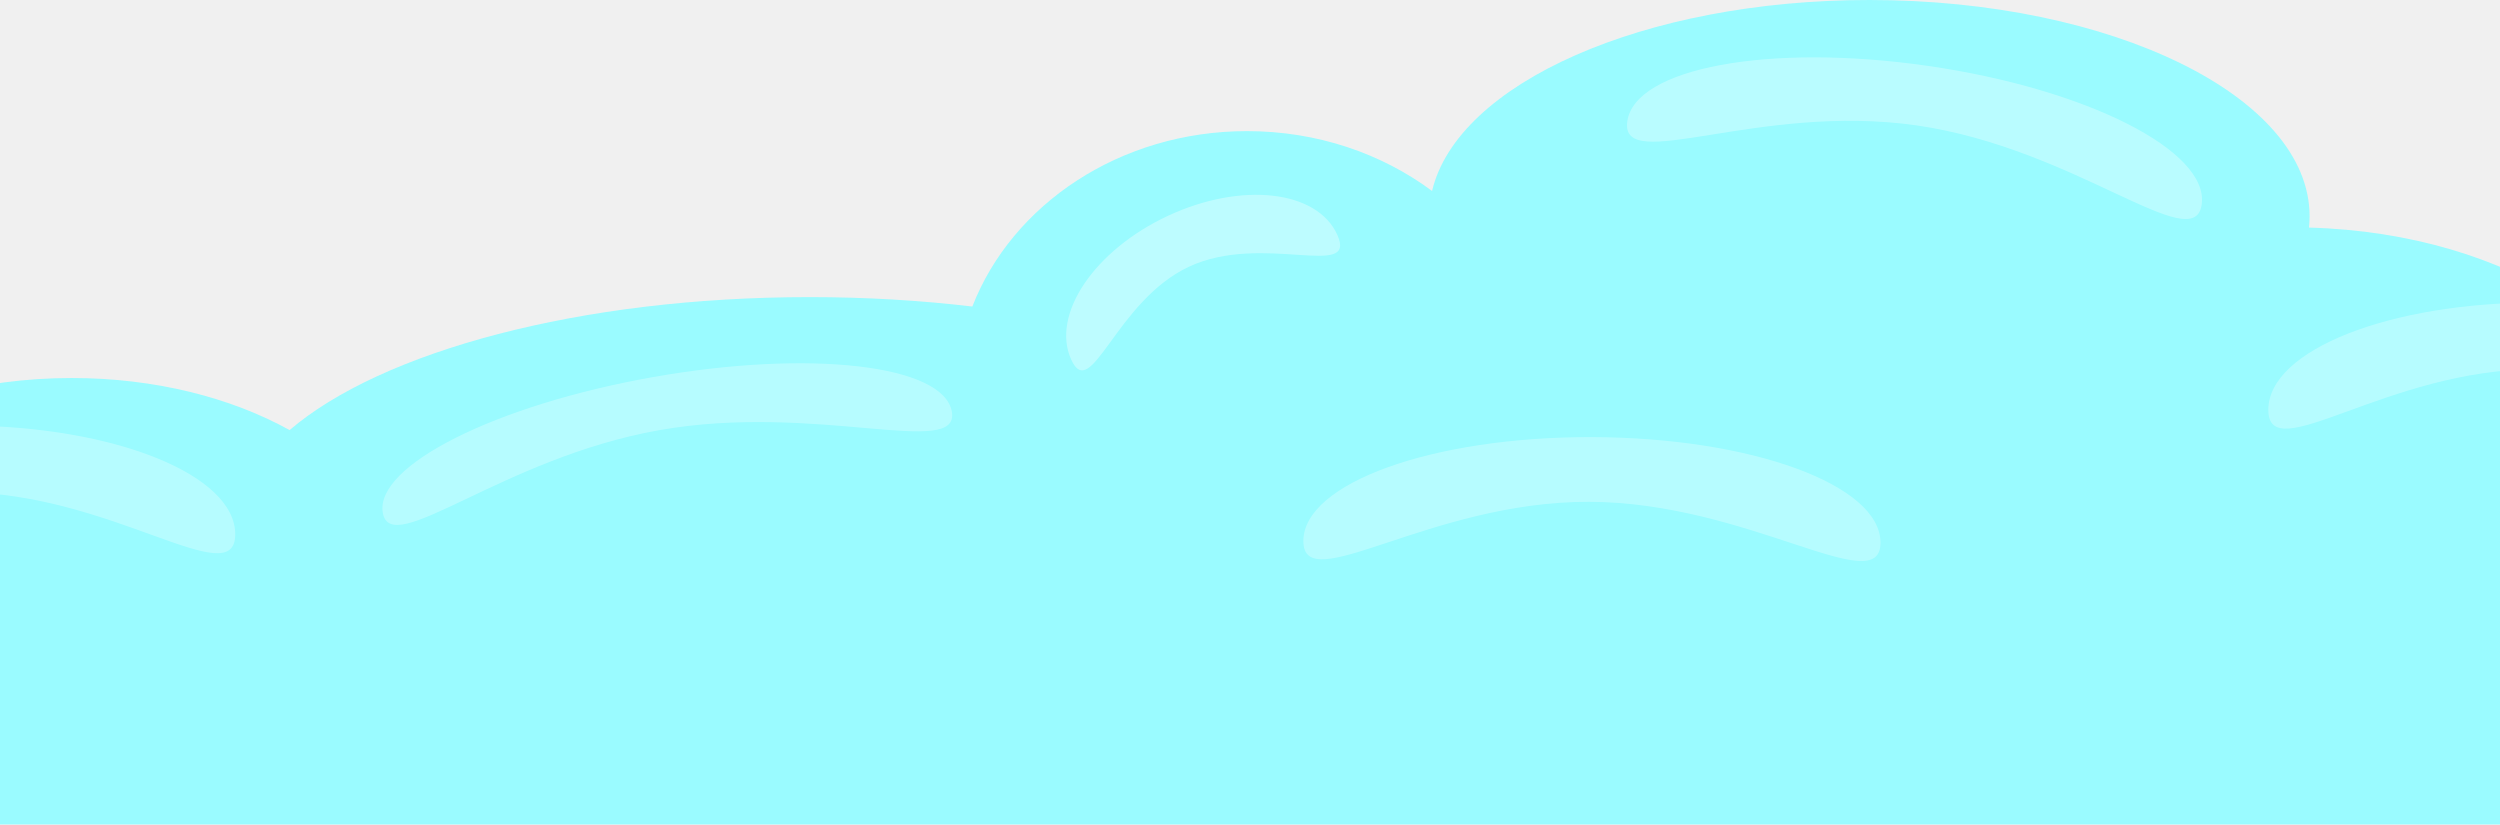
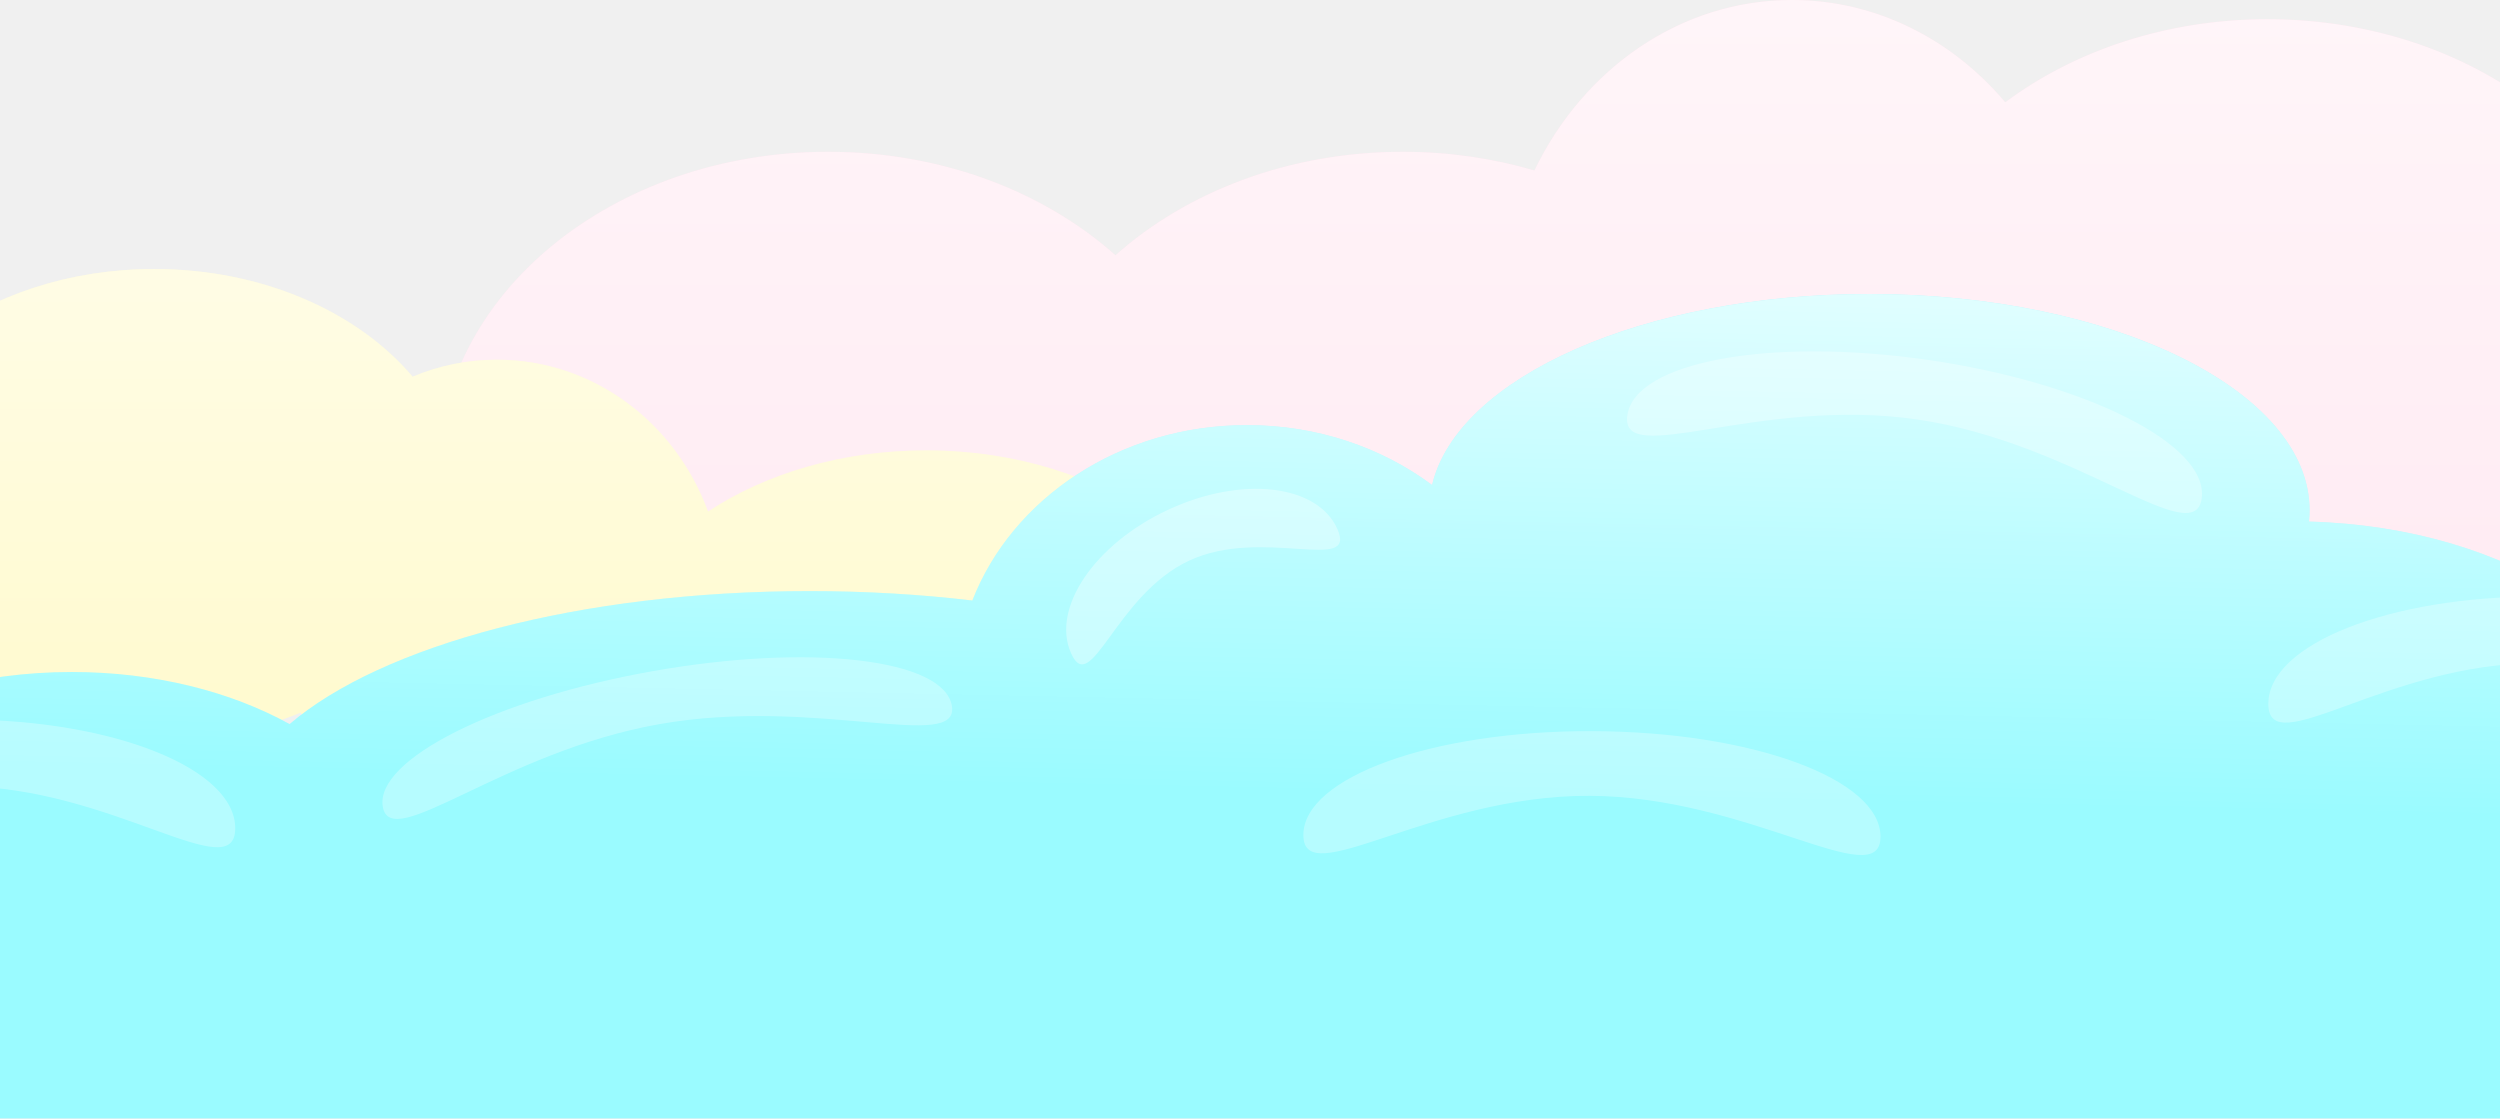
- <svg xmlns="http://www.w3.org/2000/svg" width="1301" height="429" viewBox="0 0 1301 429" fill="none">
-   <path fill-rule="evenodd" clip-rule="evenodd" d="M-11.499 419.428V429L1303.51 429V349.333C1355.98 326.632 1390.46 288.206 1390.46 244.624C1390.46 176.687 1306.65 121.277 1201.59 118.434C1201.8 116.473 1201.91 114.499 1201.91 112.513C1201.91 50.374 1099.33 6.10352e-05 972.806 6.10352e-05C855.319 6.10352e-05 758.487 43.431 745.247 99.385C719.073 79.924 685.52 68.234 648.937 68.234C582.876 68.234 526.694 106.355 506.003 159.519C479.148 156.327 450.721 154.614 421.302 154.614C301.709 154.614 198.518 182.918 150.712 223.814C120.185 206.915 80.601 196.716 37.349 196.716C-59.233 196.716 -137.53 247.577 -137.53 310.317C-137.53 362.044 -84.31 405.696 -11.499 419.428Z" fill="#9AFBFF" />
-   <path d="M1145.77 106.385C1141.93 134.275 1080.07 77.2 997.522 65.275C914.976 53.35 843.003 91.091 846.848 63.201C850.694 35.311 920.728 22.369 1003.27 34.294C1085.82 46.219 1149.62 78.495 1145.77 106.385Z" fill="white" fill-opacity="0.31" />
-   <path d="M495.356 214.316C499.496 238.792 424.757 209.375 342.978 223.868C261.199 238.361 203.348 291.274 199.208 266.799C195.068 242.324 258.007 210.734 339.786 196.241C421.565 181.749 491.216 189.841 495.356 214.316Z" fill="white" fill-opacity="0.28" />
-   <path d="M978.614 282.467C978.523 312.573 909.987 261.406 827.05 261.142C744.114 260.878 678.184 311.618 678.276 281.512C678.367 251.406 745.674 227.214 828.611 227.478C911.547 227.742 978.706 252.361 978.614 282.467Z" fill="white" fill-opacity="0.28" />
-   <path d="M122.416 278.115C122.322 309.162 57.896 256.415 -20.083 256.167C-98.061 255.919 -160.064 308.264 -159.97 277.216C-159.876 246.169 -96.585 221.201 -18.606 221.449C59.372 221.697 122.51 247.067 122.416 278.115Z" fill="white" fill-opacity="0.28" />
-   <path d="M695.986 122.337C706.385 145.719 657.083 120.923 618.805 138.76C580.527 156.597 567.769 210.312 557.37 186.93C546.97 163.549 569.569 130.134 607.847 112.297C646.125 94.46 685.586 98.955 695.986 122.337Z" fill="white" fill-opacity="0.35" />
-   <path d="M1462.83 214.115C1462.74 245.162 1398.31 192.415 1320.33 192.167C1242.35 191.919 1180.35 244.264 1180.44 213.216C1180.54 182.169 1243.83 157.201 1321.81 157.449C1399.79 157.697 1462.92 183.067 1462.83 214.115Z" fill="white" fill-opacity="0.28" />
+ <svg xmlns="http://www.w3.org/2000/svg" width="1301" height="582" viewBox="0 0 1301 582" fill="none">
+   <path fill-rule="evenodd" clip-rule="evenodd" d="M580.5 358.137C543.397 391.248 490.153 412 431 412C318.886 412 228 337.455 228 245.5C228 153.545 318.886 79 431 79C490.153 79 543.397 99.752 580.5 132.863C617.603 99.752 670.847 79 730 79C754.043 79 777.109 82.428 798.512 88.721C823.926 35.953 874.393 0 932.5 0C976.364 0 1015.87 20.487 1043.54 53.23C1079.59 26.37 1127.46 10 1180 10C1292.11 10 1383 84.545 1383 176.5C1383 268.455 1292.11 343 1180 343C1122.1 343 1069.85 323.116 1032.87 291.218C1006.15 317.217 971 333 932.5 333C923.036 333 913.775 332.046 904.792 330.222C869.444 379.176 804.396 412 730 412C670.847 412 617.603 391.248 580.5 358.137Z" fill="#FFDFEB" />
+   <path fill-rule="evenodd" clip-rule="evenodd" d="M580.5 358.137C543.397 391.248 490.153 412 431 412C318.886 412 228 337.455 228 245.5C228 153.545 318.886 79 431 79C490.153 79 543.397 99.752 580.5 132.863C617.603 99.752 670.847 79 730 79C754.043 79 777.109 82.428 798.512 88.721C823.926 35.953 874.393 0 932.5 0C976.364 0 1015.87 20.487 1043.54 53.23C1079.59 26.37 1127.46 10 1180 10C1292.11 10 1383 84.545 1383 176.5C1383 268.455 1292.11 343 1180 343C1122.1 343 1069.85 323.116 1032.87 291.218C1006.15 317.217 971 333 932.5 333C923.036 333 913.775 332.046 904.792 330.222C869.444 379.176 804.396 412 730 412C670.847 412 617.603 391.248 580.5 358.137Z" fill="url(#paint0_linear)" />
+   <path fill-rule="evenodd" clip-rule="evenodd" d="M80.235 385.615C107.834 385.615 133.803 380.267 156.475 370.85C176.723 407.863 214.873 432.808 258.599 432.808C284.796 432.808 308.991 423.854 328.535 408.716C355.342 450.803 413.975 480 481.993 480C575.333 480 651 425.017 651 357.192C651 289.368 575.333 234.385 481.993 234.385C438.288 234.385 398.458 246.439 368.456 266.222C351.577 220.014 308.757 187.192 258.599 187.192C243.093 187.192 228.288 190.329 214.733 196.029C186.17 162.306 136.602 140 80.235 140C-8.26 140 -80 194.983 -80 262.808C-80 330.632 -8.26 385.615 80.235 385.615Z" fill="#FFFAD0" />
+   <path fill-rule="evenodd" clip-rule="evenodd" d="M80.235 385.615C107.834 385.615 133.803 380.267 156.475 370.85C176.723 407.863 214.873 432.808 258.599 432.808C284.796 432.808 308.991 423.854 328.535 408.716C355.342 450.803 413.975 480 481.993 480C575.333 480 651 425.017 651 357.192C651 289.368 575.333 234.385 481.993 234.385C438.288 234.385 398.458 246.439 368.456 266.222C351.577 220.014 308.757 187.192 258.599 187.192C243.093 187.192 228.288 190.329 214.733 196.029C186.17 162.306 136.602 140 80.235 140C-8.26 140 -80 194.983 -80 262.808C-80 330.632 -8.26 385.615 80.235 385.615Z" fill="url(#paint1_linear)" />
+   <path fill-rule="evenodd" clip-rule="evenodd" d="M-11.499 572.428V582L1303.51 582V502.333C1355.98 479.632 1390.46 441.206 1390.46 397.624C1390.46 329.687 1306.65 274.277 1201.59 271.434C1201.8 269.473 1201.91 267.499 1201.91 265.513C1201.91 203.374 1099.33 153 972.806 153C855.319 153 758.487 196.431 745.247 252.385C719.073 232.924 685.52 221.234 648.937 221.234C582.876 221.234 526.694 259.355 506.003 312.519C479.148 309.327 450.721 307.614 421.302 307.614C301.709 307.614 198.518 335.919 150.712 376.814C120.185 359.915 80.601 349.716 37.349 349.716C-59.233 349.716 -137.53 400.577 -137.53 463.317C-137.53 515.044 -84.31 558.696 -11.499 572.428Z" fill="#9AFBFF" />
+   <path fill-rule="evenodd" clip-rule="evenodd" d="M-11.499 572.428V582L1303.51 582V502.333C1355.98 479.632 1390.46 441.206 1390.46 397.624C1390.46 329.687 1306.65 274.277 1201.59 271.434C1201.8 269.473 1201.91 267.499 1201.91 265.513C1201.91 203.374 1099.33 153 972.806 153C855.319 153 758.487 196.431 745.247 252.385C719.073 232.924 685.52 221.234 648.937 221.234C582.876 221.234 526.694 259.355 506.003 312.519C479.148 309.327 450.721 307.614 421.302 307.614C301.709 307.614 198.518 335.919 150.712 376.814C120.185 359.915 80.601 349.716 37.349 349.716C-59.233 349.716 -137.53 400.577 -137.53 463.317C-137.53 515.044 -84.31 558.696 -11.499 572.428Z" fill="url(#paint2_linear)" />
+   <path d="M1145.77 259.385C1141.93 287.275 1080.07 230.2 997.522 218.275C914.976 206.35 843.003 244.092 846.848 216.201C850.694 188.311 920.728 175.369 1003.27 187.294C1085.82 199.219 1149.62 231.495 1145.77 259.385Z" fill="white" fill-opacity="0.31" />
+   <path d="M495.356 367.316C499.496 391.792 424.757 362.375 342.978 376.868C261.199 391.361 203.348 444.274 199.208 419.799C195.068 395.324 258.007 363.734 339.786 349.241C421.565 334.749 491.216 342.841 495.356 367.316Z" fill="white" fill-opacity="0.28" />
+   <path d="M978.614 435.467C978.523 465.573 909.987 414.406 827.05 414.142C744.114 413.878 678.184 464.618 678.276 434.512C678.367 404.406 745.674 380.214 828.611 380.478C911.547 380.741 978.706 405.361 978.614 435.467Z" fill="white" fill-opacity="0.28" />
+   <path d="M122.416 431.115C122.322 462.162 57.896 409.415 -20.083 409.167C-98.061 408.919 -160.064 461.264 -159.97 430.216C-159.876 399.169 -96.585 374.201 -18.606 374.449C59.372 374.697 122.51 400.067 122.416 431.115Z" fill="white" fill-opacity="0.28" />
+   <path d="M695.986 275.337C706.385 298.719 657.083 273.923 618.805 291.76C580.527 309.597 567.769 363.312 557.37 339.93C546.97 316.549 569.569 283.134 607.847 265.297C646.125 247.46 685.586 251.955 695.986 275.337Z" fill="white" fill-opacity="0.35" />
+   <path d="M1462.83 367.115C1462.74 398.162 1398.31 345.415 1320.33 345.167C1242.35 344.919 1180.35 397.264 1180.44 366.216C1180.54 335.169 1243.83 310.201 1321.81 310.449C1399.79 310.697 1462.92 336.067 1462.83 367.115Z" fill="white" fill-opacity="0.28" />
+   <defs>
+     <linearGradient id="paint0_linear" x1="806" y1="-303.5" x2="806" y2="693.5" gradientUnits="userSpaceOnUse">
+       <stop stop-color="white" />
+       <stop offset="1" stop-color="white" stop-opacity="0" />
+     </linearGradient>
+     <linearGradient id="paint1_linear" x1="-80" y1="-130.5" x2="-80" y2="360" gradientUnits="userSpaceOnUse">
+       <stop stop-color="white" />
+       <stop offset="1" stop-color="white" stop-opacity="0" />
+     </linearGradient>
+     <linearGradient id="paint2_linear" x1="669.5" y1="30" x2="661.5" y2="412" gradientUnits="userSpaceOnUse">
+       <stop stop-color="white" />
+       <stop offset="1" stop-color="white" stop-opacity="0" />
+     </linearGradient>
+   </defs>
</svg>
